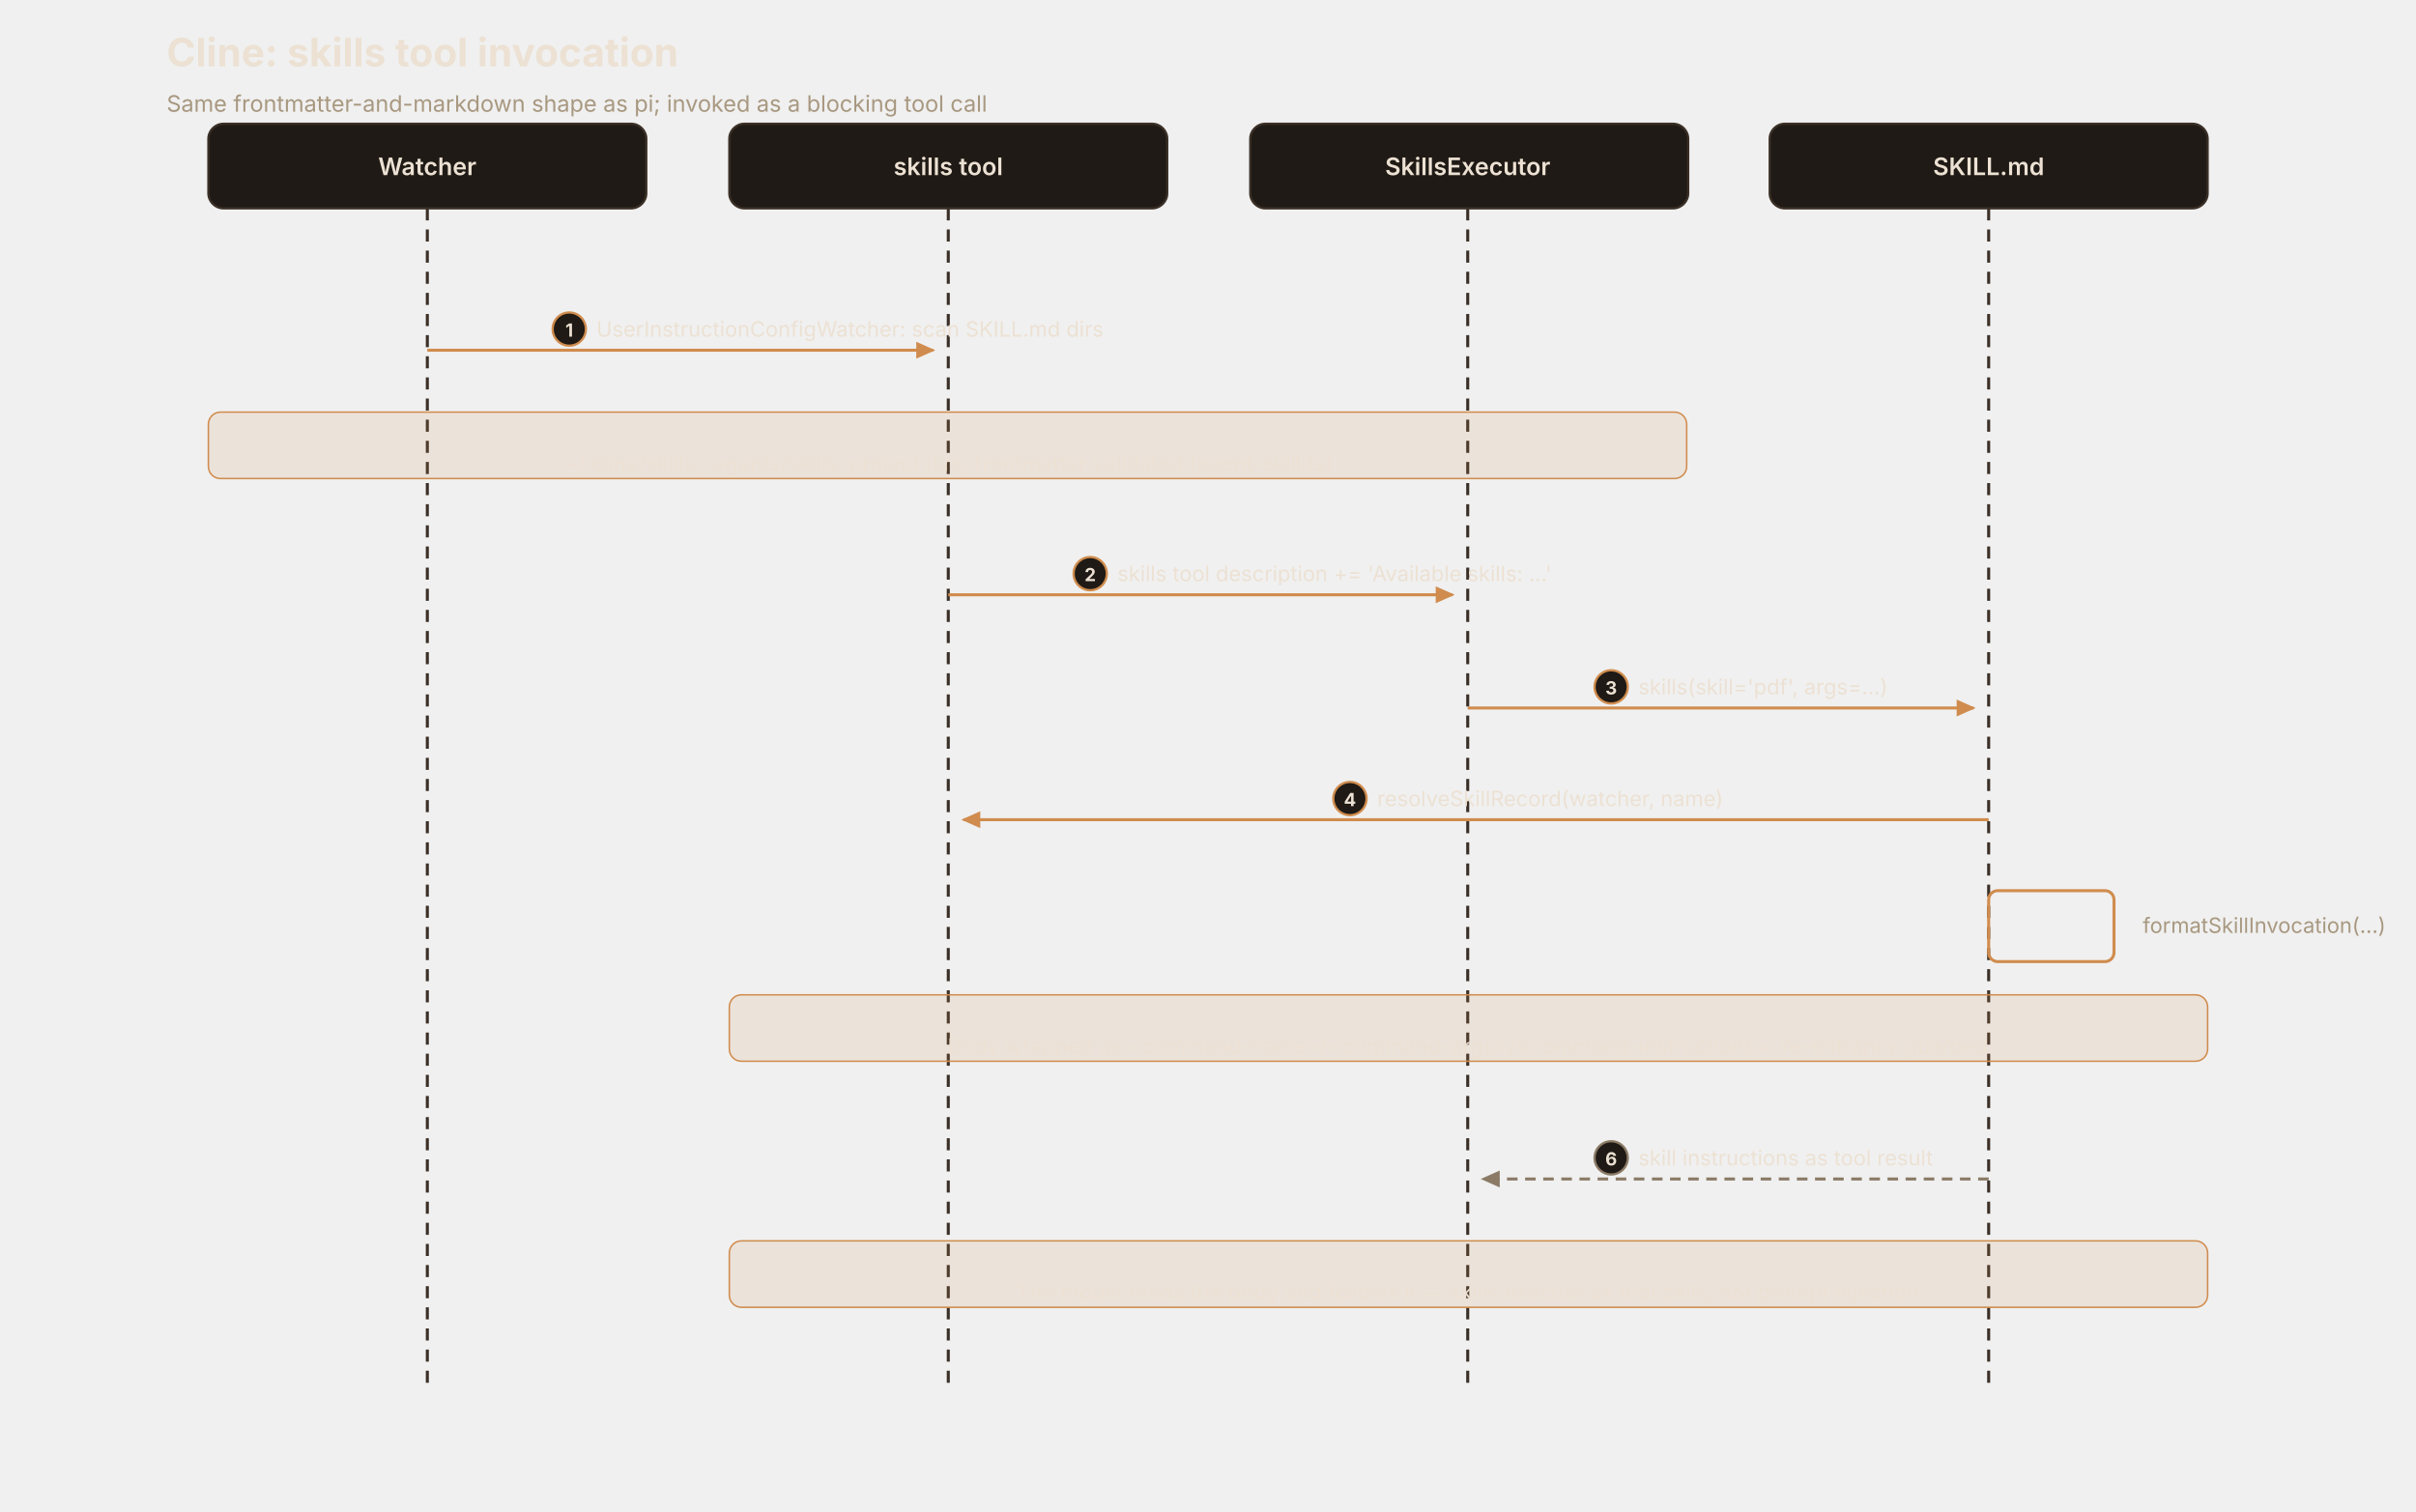
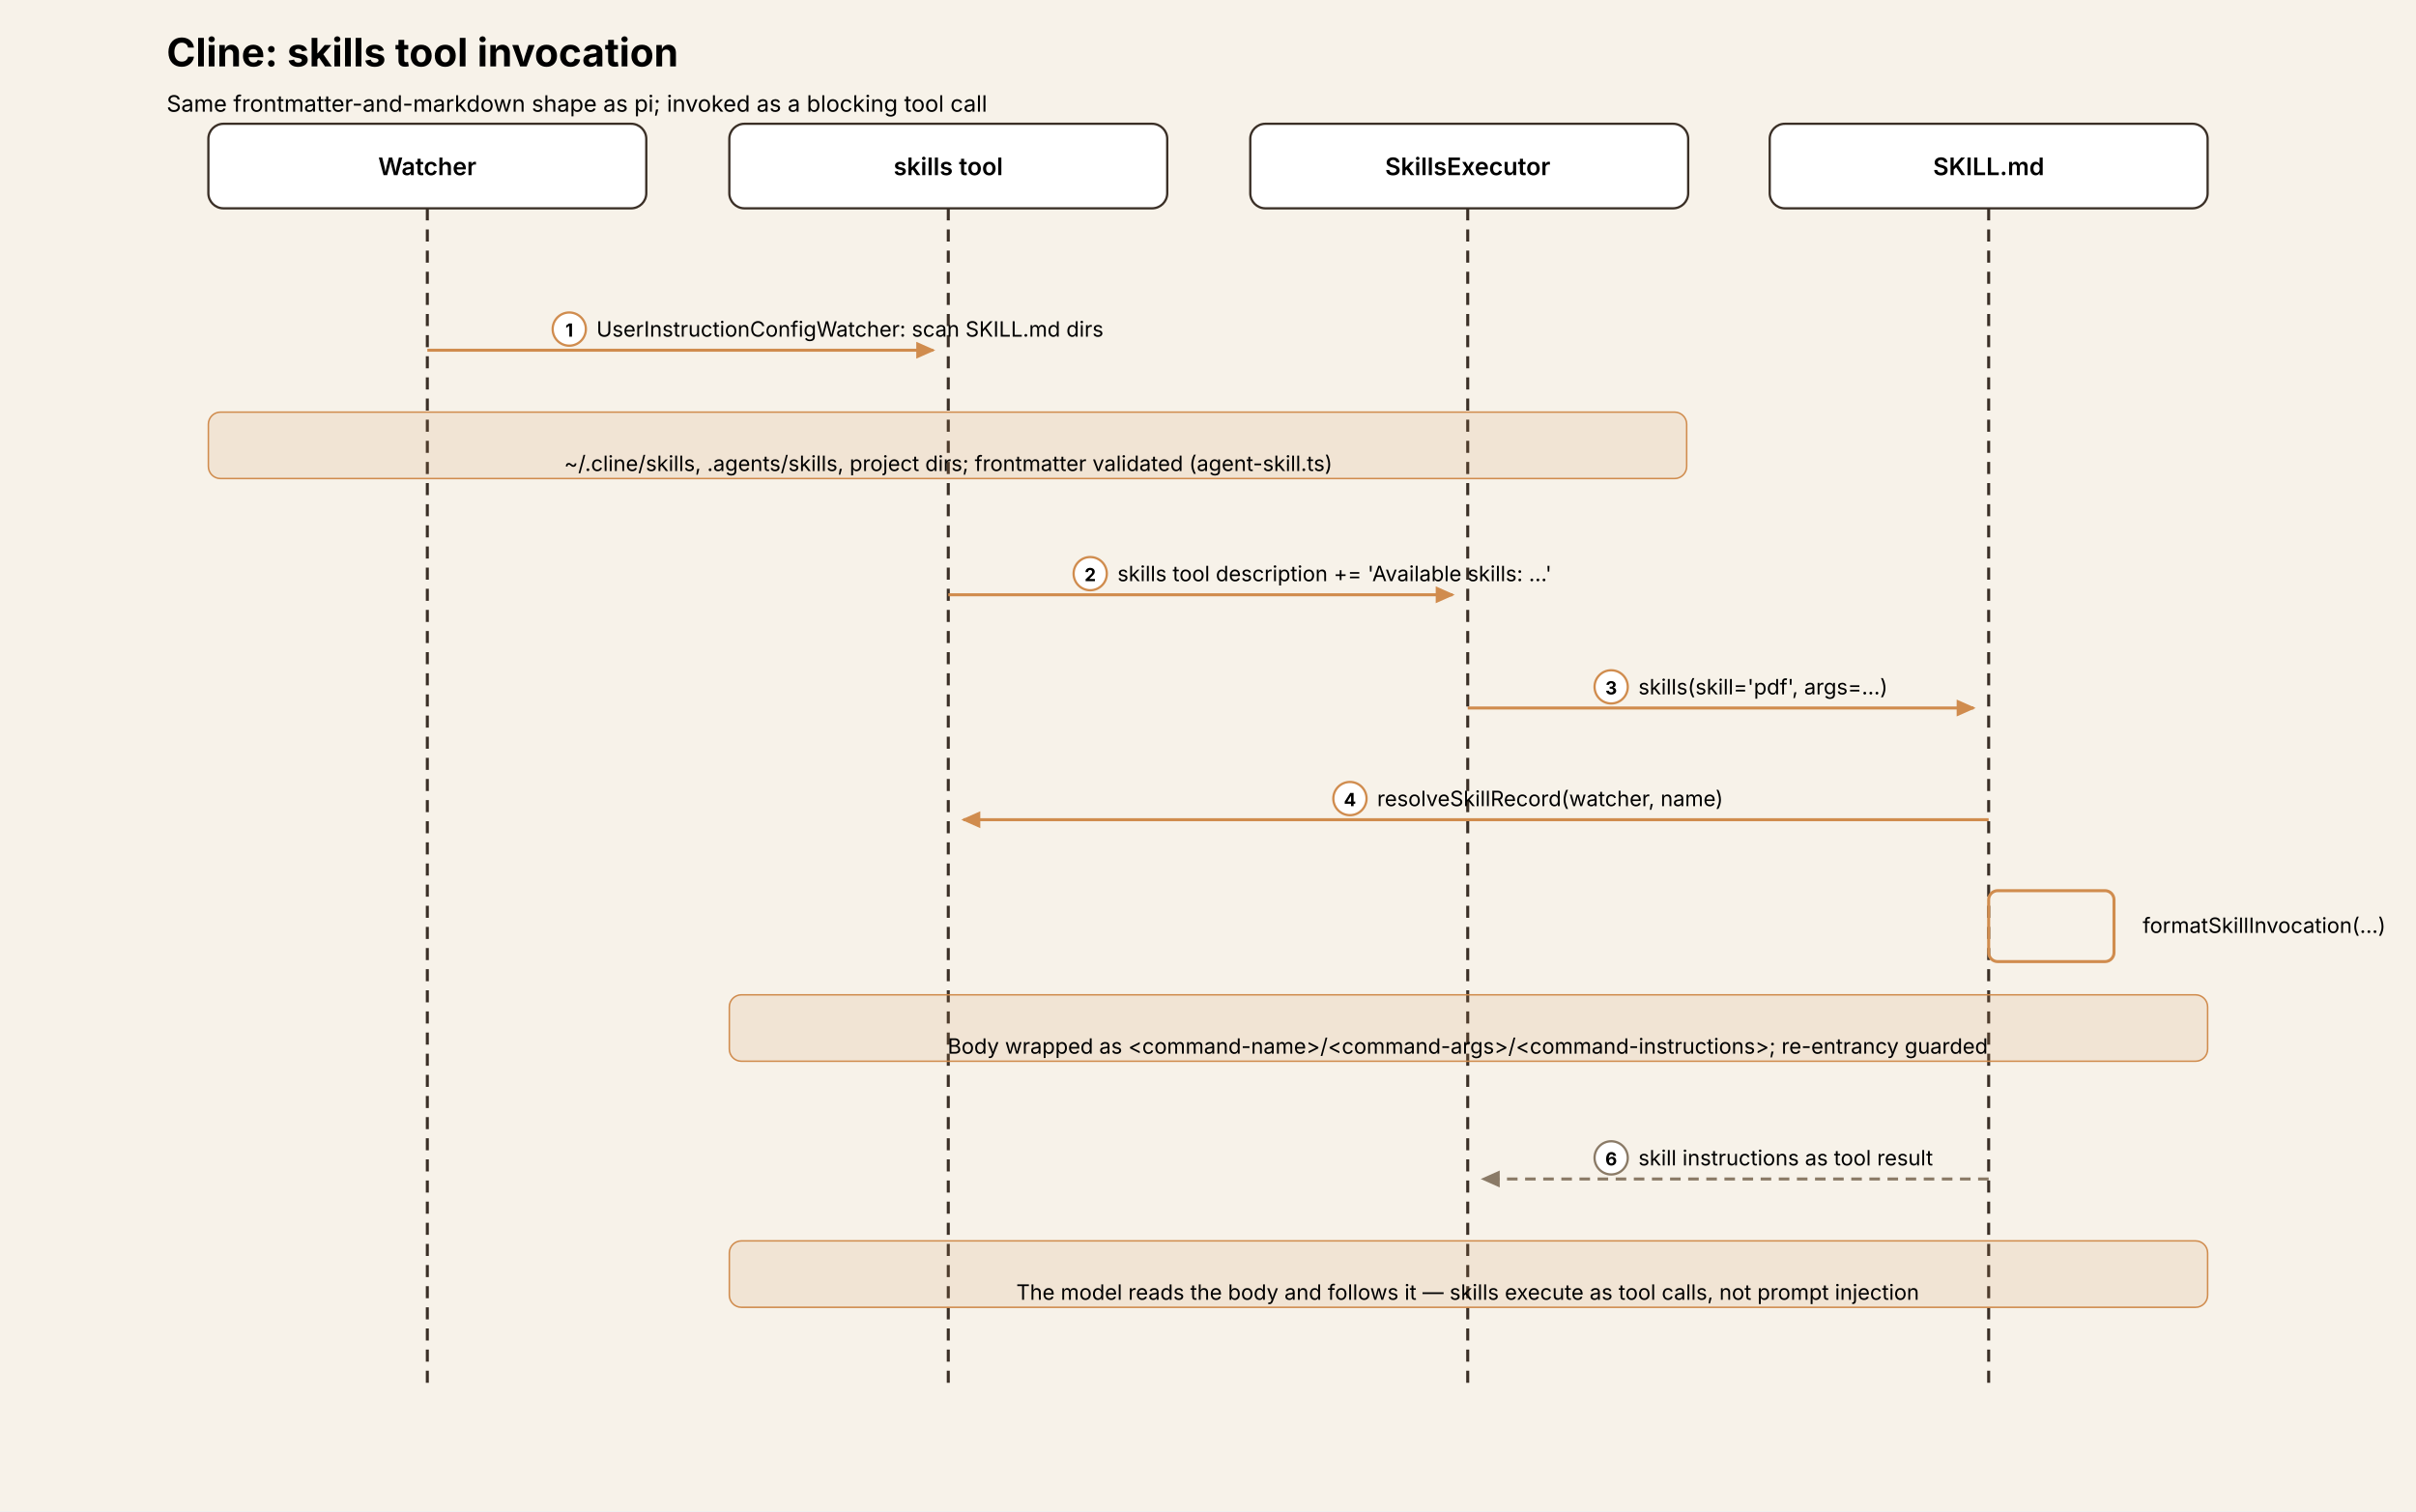
<svg xmlns="http://www.w3.org/2000/svg" viewBox="0 0 1600 1001" width="1600" font-family="system-ui, -apple-system, sans-serif">
  <defs>
    <marker id="arrc" viewBox="0 0 10 10" refX="8" refY="5" markerWidth="7" markerHeight="7" orient="auto-start-reverse">
      <path d="M 0 1 L 9 5 L 0 9 z" fill="#d08c4e" />
    </marker>
    <marker id="arrr" viewBox="0 0 10 10" refX="8" refY="5" markerWidth="7" markerHeight="7" orient="auto-start-reverse">
      <path d="M 0 1 L 9 5 L 0 9 z" fill="#8a7a66" />
    </marker>
  </defs>
-   <text x="110.345" y="44" font-size="26" font-weight="700" fill="#ece1d3">Cline: skills tool invocation</text>
-   <text x="110.345" y="74" font-size="15" fill="#a89880">Same frontmatter-and-markdown shape as pi; invoked as a blocking tool call</text>
+   <rect x="0" y="0" width="1600" height="1001" fill="#f7f2e9" />
+   <text x="110.345" y="44" font-size="26" font-weight="700" fill="#000000">Cline: skills tool invocation</text>
+   <text x="110.345" y="74" font-size="15" fill="#000000">Same frontmatter-and-markdown shape as pi; invoked as a blocking tool call</text>
  <line x1="283" y1="110" x2="283" y2="919" stroke="#3a2f26" stroke-width="2" stroke-dasharray="8 6" />
-   <rect x="138" y="82" width="290" height="56" rx="10" fill="#1f1a15" stroke="#3a2f26" stroke-width="1.5" />
-   <text x="283" y="116" text-anchor="middle" font-size="16" font-weight="600" fill="#ece1d3">Watcher</text>
+   <rect x="138" y="82" width="290" height="56" rx="10" fill="#ffffff" stroke="#3a2f26" stroke-width="1.5" />
+   <text x="283" y="116" text-anchor="middle" font-size="16" font-weight="600" fill="#000000">Watcher</text>
  <line x1="628" y1="110" x2="628" y2="919" stroke="#3a2f26" stroke-width="2" stroke-dasharray="8 6" />
-   <rect x="483" y="82" width="290" height="56" rx="10" fill="#1f1a15" stroke="#3a2f26" stroke-width="1.5" />
-   <text x="628" y="116" text-anchor="middle" font-size="16" font-weight="600" fill="#ece1d3">skills tool</text>
+   <rect x="483" y="82" width="290" height="56" rx="10" fill="#ffffff" stroke="#3a2f26" stroke-width="1.5" />
+   <text x="628" y="116" text-anchor="middle" font-size="16" font-weight="600" fill="#000000">skills tool</text>
  <line x1="972" y1="110" x2="972" y2="919" stroke="#3a2f26" stroke-width="2" stroke-dasharray="8 6" />
-   <rect x="828" y="82" width="290" height="56" rx="10" fill="#1f1a15" stroke="#3a2f26" stroke-width="1.5" />
-   <text x="972" y="116" text-anchor="middle" font-size="16" font-weight="600" fill="#ece1d3">SkillsExecutor</text>
+   <rect x="828" y="82" width="290" height="56" rx="10" fill="#ffffff" stroke="#3a2f26" stroke-width="1.5" />
+   <text x="972" y="116" text-anchor="middle" font-size="16" font-weight="600" fill="#000000">SkillsExecutor</text>
  <line x1="1317" y1="110" x2="1317" y2="919" stroke="#3a2f26" stroke-width="2" stroke-dasharray="8 6" />
-   <rect x="1172" y="82" width="290" height="56" rx="10" fill="#1f1a15" stroke="#3a2f26" stroke-width="1.5" />
-   <text x="1317" y="116" text-anchor="middle" font-size="16" font-weight="600" fill="#ece1d3">SKILL.md</text>
+   <rect x="1172" y="82" width="290" height="56" rx="10" fill="#ffffff" stroke="#3a2f26" stroke-width="1.5" />
+   <text x="1317" y="116" text-anchor="middle" font-size="16" font-weight="600" fill="#000000">SKILL.md</text>
  <line x1="283" y1="232" x2="618" y2="232" stroke="#d08c4e" stroke-width="2" marker-end="url(#arrc)" />
-   <circle cx="377" cy="218" r="11" fill="#1f1a15" stroke="#d08c4e" stroke-width="1.5" />
-   <text x="377" y="223" text-anchor="middle" font-size="12" font-weight="700" fill="#ece1d3">1</text>
-   <text x="395" y="223" font-size="14" fill="#ece1d3">UserInstructionConfigWatcher: scan SKILL.md dirs</text>
+   <circle cx="377" cy="218" r="11" fill="#ffffff" stroke="#d08c4e" stroke-width="1.5" />
+   <text x="377" y="223" text-anchor="middle" font-size="12" font-weight="700" fill="#000000">1</text>
+   <text x="395" y="223" font-size="14" fill="#000000">UserInstructionConfigWatcher: scan SKILL.md dirs</text>
  <rect x="138" y="273" width="979" height="44" rx="8" fill="#d08c4e22" stroke="#d08c4e" stroke-width="1" />
-   <text x="628" y="312" text-anchor="middle" font-size="14" fill="#ece1d3">~/.cline/skills, .agents/skills, project dirs; frontmatter validated (agent-skill.ts)</text>
+   <text x="628" y="312" text-anchor="middle" font-size="14" fill="#000000">~/.cline/skills, .agents/skills, project dirs; frontmatter validated (agent-skill.ts)</text>
  <line x1="628" y1="394" x2="962" y2="394" stroke="#d08c4e" stroke-width="2" marker-end="url(#arrc)" />
-   <circle cx="722" cy="380" r="11" fill="#1f1a15" stroke="#d08c4e" stroke-width="1.5" />
-   <text x="722" y="385" text-anchor="middle" font-size="12" font-weight="700" fill="#ece1d3">2</text>
-   <text x="740" y="385" font-size="14" fill="#ece1d3">skills tool description += 'Available skills: ...'</text>
+   <circle cx="722" cy="380" r="11" fill="#ffffff" stroke="#d08c4e" stroke-width="1.5" />
+   <text x="722" y="385" text-anchor="middle" font-size="12" font-weight="700" fill="#000000">2</text>
+   <text x="740" y="385" font-size="14" fill="#000000">skills tool description += 'Available skills: ...'</text>
  <line x1="972" y1="469" x2="1307" y2="469" stroke="#d08c4e" stroke-width="2" marker-end="url(#arrc)" />
-   <circle cx="1067" cy="455" r="11" fill="#1f1a15" stroke="#d08c4e" stroke-width="1.5" />
-   <text x="1067" y="460" text-anchor="middle" font-size="12" font-weight="700" fill="#ece1d3">3</text>
-   <text x="1085" y="460" font-size="14" fill="#ece1d3">skills(skill='pdf', args=...)</text>
+   <circle cx="1067" cy="455" r="11" fill="#ffffff" stroke="#d08c4e" stroke-width="1.5" />
+   <text x="1067" y="460" text-anchor="middle" font-size="12" font-weight="700" fill="#000000">3</text>
+   <text x="1085" y="460" font-size="14" fill="#000000">skills(skill='pdf', args=...)</text>
  <line x1="1317" y1="543" x2="638" y2="543" stroke="#d08c4e" stroke-width="2" marker-end="url(#arrc)" />
-   <circle cx="894" cy="529" r="11" fill="#1f1a15" stroke="#d08c4e" stroke-width="1.5" />
-   <text x="894" y="534" text-anchor="middle" font-size="12" font-weight="700" fill="#ece1d3">4</text>
-   <text x="912" y="534" font-size="14" fill="#ece1d3">resolveSkillRecord(watcher, name)</text>
+   <circle cx="894" cy="529" r="11" fill="#ffffff" stroke="#d08c4e" stroke-width="1.5" />
+   <text x="894" y="534" text-anchor="middle" font-size="12" font-weight="700" fill="#000000">4</text>
+   <text x="912" y="534" font-size="14" fill="#000000">resolveSkillRecord(watcher, name)</text>
  <rect x="1317" y="590" width="83" height="47" rx="6" fill="none" stroke="#d08c4e" stroke-width="2" />
-   <text x="1419" y="618" font-size="14" fill="#a89880">formatSkillInvocation(...)</text>
+   <text x="1419" y="618" font-size="14" fill="#000000">formatSkillInvocation(...)</text>
  <rect x="483" y="659" width="979" height="44" rx="8" fill="#d08c4e22" stroke="#d08c4e" stroke-width="1" />
-   <text x="972" y="698" text-anchor="middle" font-size="14" fill="#ece1d3">Body wrapped as &lt;command-name&gt;/&lt;command-args&gt;/&lt;command-instructions&gt;; re-entrancy guarded</text>
+   <text x="972" y="698" text-anchor="middle" font-size="14" fill="#000000">Body wrapped as &lt;command-name&gt;/&lt;command-args&gt;/&lt;command-instructions&gt;; re-entrancy guarded</text>
  <line x1="1317" y1="781" x2="982" y2="781" stroke="#8a7a66" stroke-width="2" stroke-dasharray="7 5" marker-end="url(#arrr)" />
-   <circle cx="1067" cy="767" r="11" fill="#1f1a15" stroke="#8a7a66" stroke-width="1.5" />
-   <text x="1067" y="772" text-anchor="middle" font-size="12" font-weight="700" fill="#ece1d3">6</text>
-   <text x="1085" y="772" font-size="14" fill="#ece1d3">skill instructions as tool result</text>
+   <circle cx="1067" cy="767" r="11" fill="#ffffff" stroke="#8a7a66" stroke-width="1.5" />
+   <text x="1067" y="772" text-anchor="middle" font-size="12" font-weight="700" fill="#000000">6</text>
+   <text x="1085" y="772" font-size="14" fill="#000000">skill instructions as tool result</text>
  <rect x="483" y="822" width="979" height="44" rx="8" fill="#d08c4e22" stroke="#d08c4e" stroke-width="1" />
-   <text x="972" y="861" text-anchor="middle" font-size="14" fill="#ece1d3">The model reads the body and follows it — skills execute as tool calls, not prompt injection</text>
+   <text x="972" y="861" text-anchor="middle" font-size="14" fill="#000000">The model reads the body and follows it — skills execute as tool calls, not prompt injection</text>
</svg>
